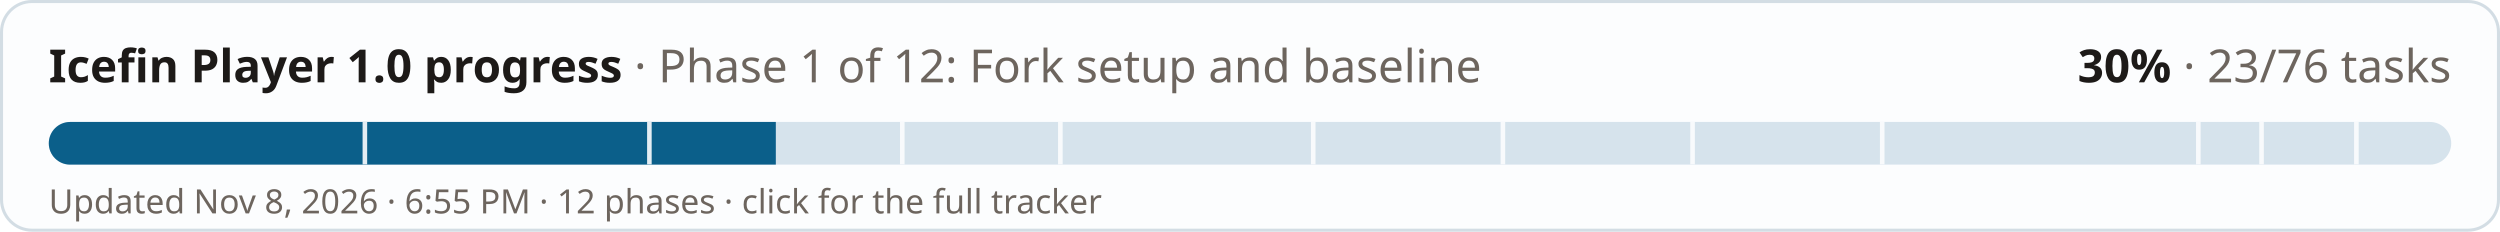
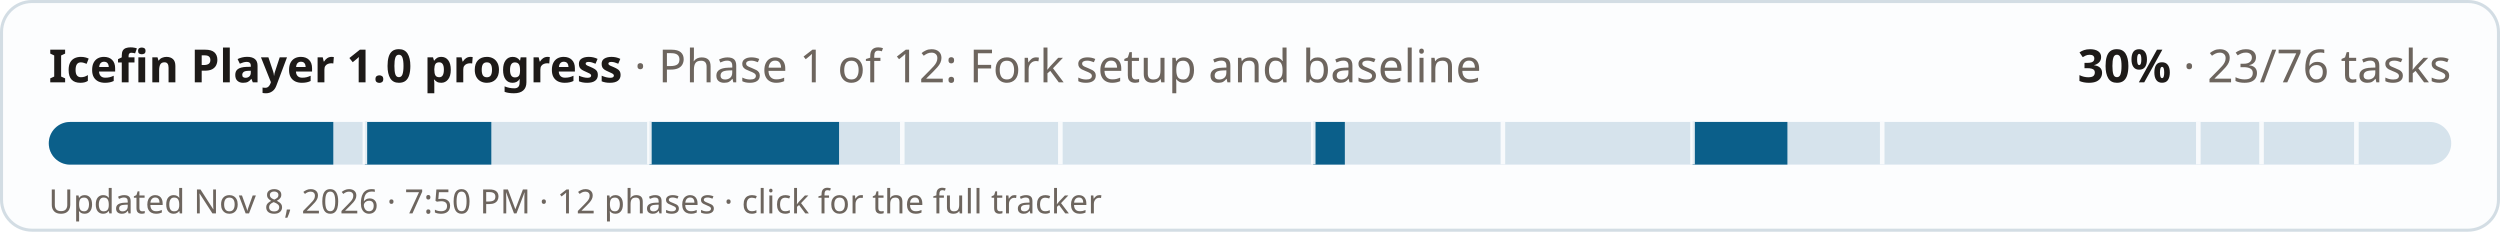
<svg xmlns="http://www.w3.org/2000/svg" width="820" height="76" viewBox="0 0 820 76" role="img" aria-label="Icefin Player 1.0 progress: 30% (23 of 76 tasks)">
  <style>
-   .bg{fill:#fcfdfe;stroke:#d3dde4} .fg{fill:#1d1a18} .mu{fill:#6d655e} .track{fill:#d6e3ec} .done{fill:#0b5f8a} .tick{fill:#fcfdfe;opacity:.9}
-   @media (prefers-color-scheme: dark){ .bg{fill:#1a2127;stroke:#2e3a43} .fg{fill:#f1ebe2} .mu{fill:#a99f94} .track{fill:#24384a} .done{fill:#6cb6e4} .tick{fill:#1a2127} }
+   .bg{fill:#fcfdfe;stroke:#d3dde4} .fg{fill:#1d1a18} .mu{fill:#6d655e} .track{fill:#d6e3ec} .done{fill:#0b5f8a} .full{fill:#2f6b3a} .tick{fill:#fcfdfe;opacity:.9}
+   @media (prefers-color-scheme: dark){ .bg{fill:#1a2127;stroke:#2e3a43} .fg{fill:#f1ebe2} .mu{fill:#a99f94} .track{fill:#24384a} .done{fill:#6cb6e4} .full{fill:#6fbf7c} .tick{fill:#1a2127} }
  text{font-family:-apple-system,"Segoe UI",system-ui,"Noto Sans","DejaVu Sans",sans-serif}
</style>
  <rect class="bg" x="0.5" y="0.5" width="819" height="75" rx="10" />
  <text class="fg" x="16" y="27" font-size="15" font-weight="700">Icefin Player 1.0 progress <tspan class="mu" font-weight="400">· Phase 1 of 12: Fork setup and baseline</tspan>
  </text>
  <text class="fg" x="804" y="27" font-size="15" font-weight="700" text-anchor="end">30% <tspan class="mu" font-weight="400">· 23/76 tasks</tspan>
  </text>
  <rect class="track" x="16" y="40" width="788" height="14" rx="7" />
  <clipPath id="c">
    <rect x="16" y="40" width="788" height="14" rx="7" />
  </clipPath>
  <g clip-path="url(#c)">
-     <rect class="done" x="16" y="40" width="238.47" height="14" />
+     <rect class="done" x="16" y="40" width="93.32" height="14" />
+     <rect class="done" x="119.68" y="40" width="41.47" height="14" />
+     <rect class="done" x="213" y="40" width="62.21" height="14" />
+     <rect class="done" x="430.74" y="40" width="10.37" height="14" />
+     <rect class="done" x="555.16" y="40" width="31.11" height="14" />
    <rect class="tick" x="118.93" y="40" width="1.5" height="14" />
    <rect class="tick" x="212.25" y="40" width="1.5" height="14" />
    <rect class="tick" x="295.2" y="40" width="1.5" height="14" />
    <rect class="tick" x="347.04" y="40" width="1.5" height="14" />
    <rect class="tick" x="429.99" y="40" width="1.5" height="14" />
    <rect class="tick" x="492.2" y="40" width="1.5" height="14" />
    <rect class="tick" x="554.41" y="40" width="1.5" height="14" />
    <rect class="tick" x="616.62" y="40" width="1.5" height="14" />
    <rect class="tick" x="720.3" y="40" width="1.5" height="14" />
    <rect class="tick" x="741.04" y="40" width="1.5" height="14" />
    <rect class="tick" x="772.14" y="40" width="1.5" height="14" />
  </g>
-   <text class="mu" x="16" y="70" font-size="11">Updated Nov 8, 2026 · 6:55 PM · 12 phases · click for the full tracker</text>
+   <text class="mu" x="16" y="70" font-size="11">Updated Nov 8, 2026 · 7:50 PM · 12 phases · click for the full tracker</text>
</svg>
